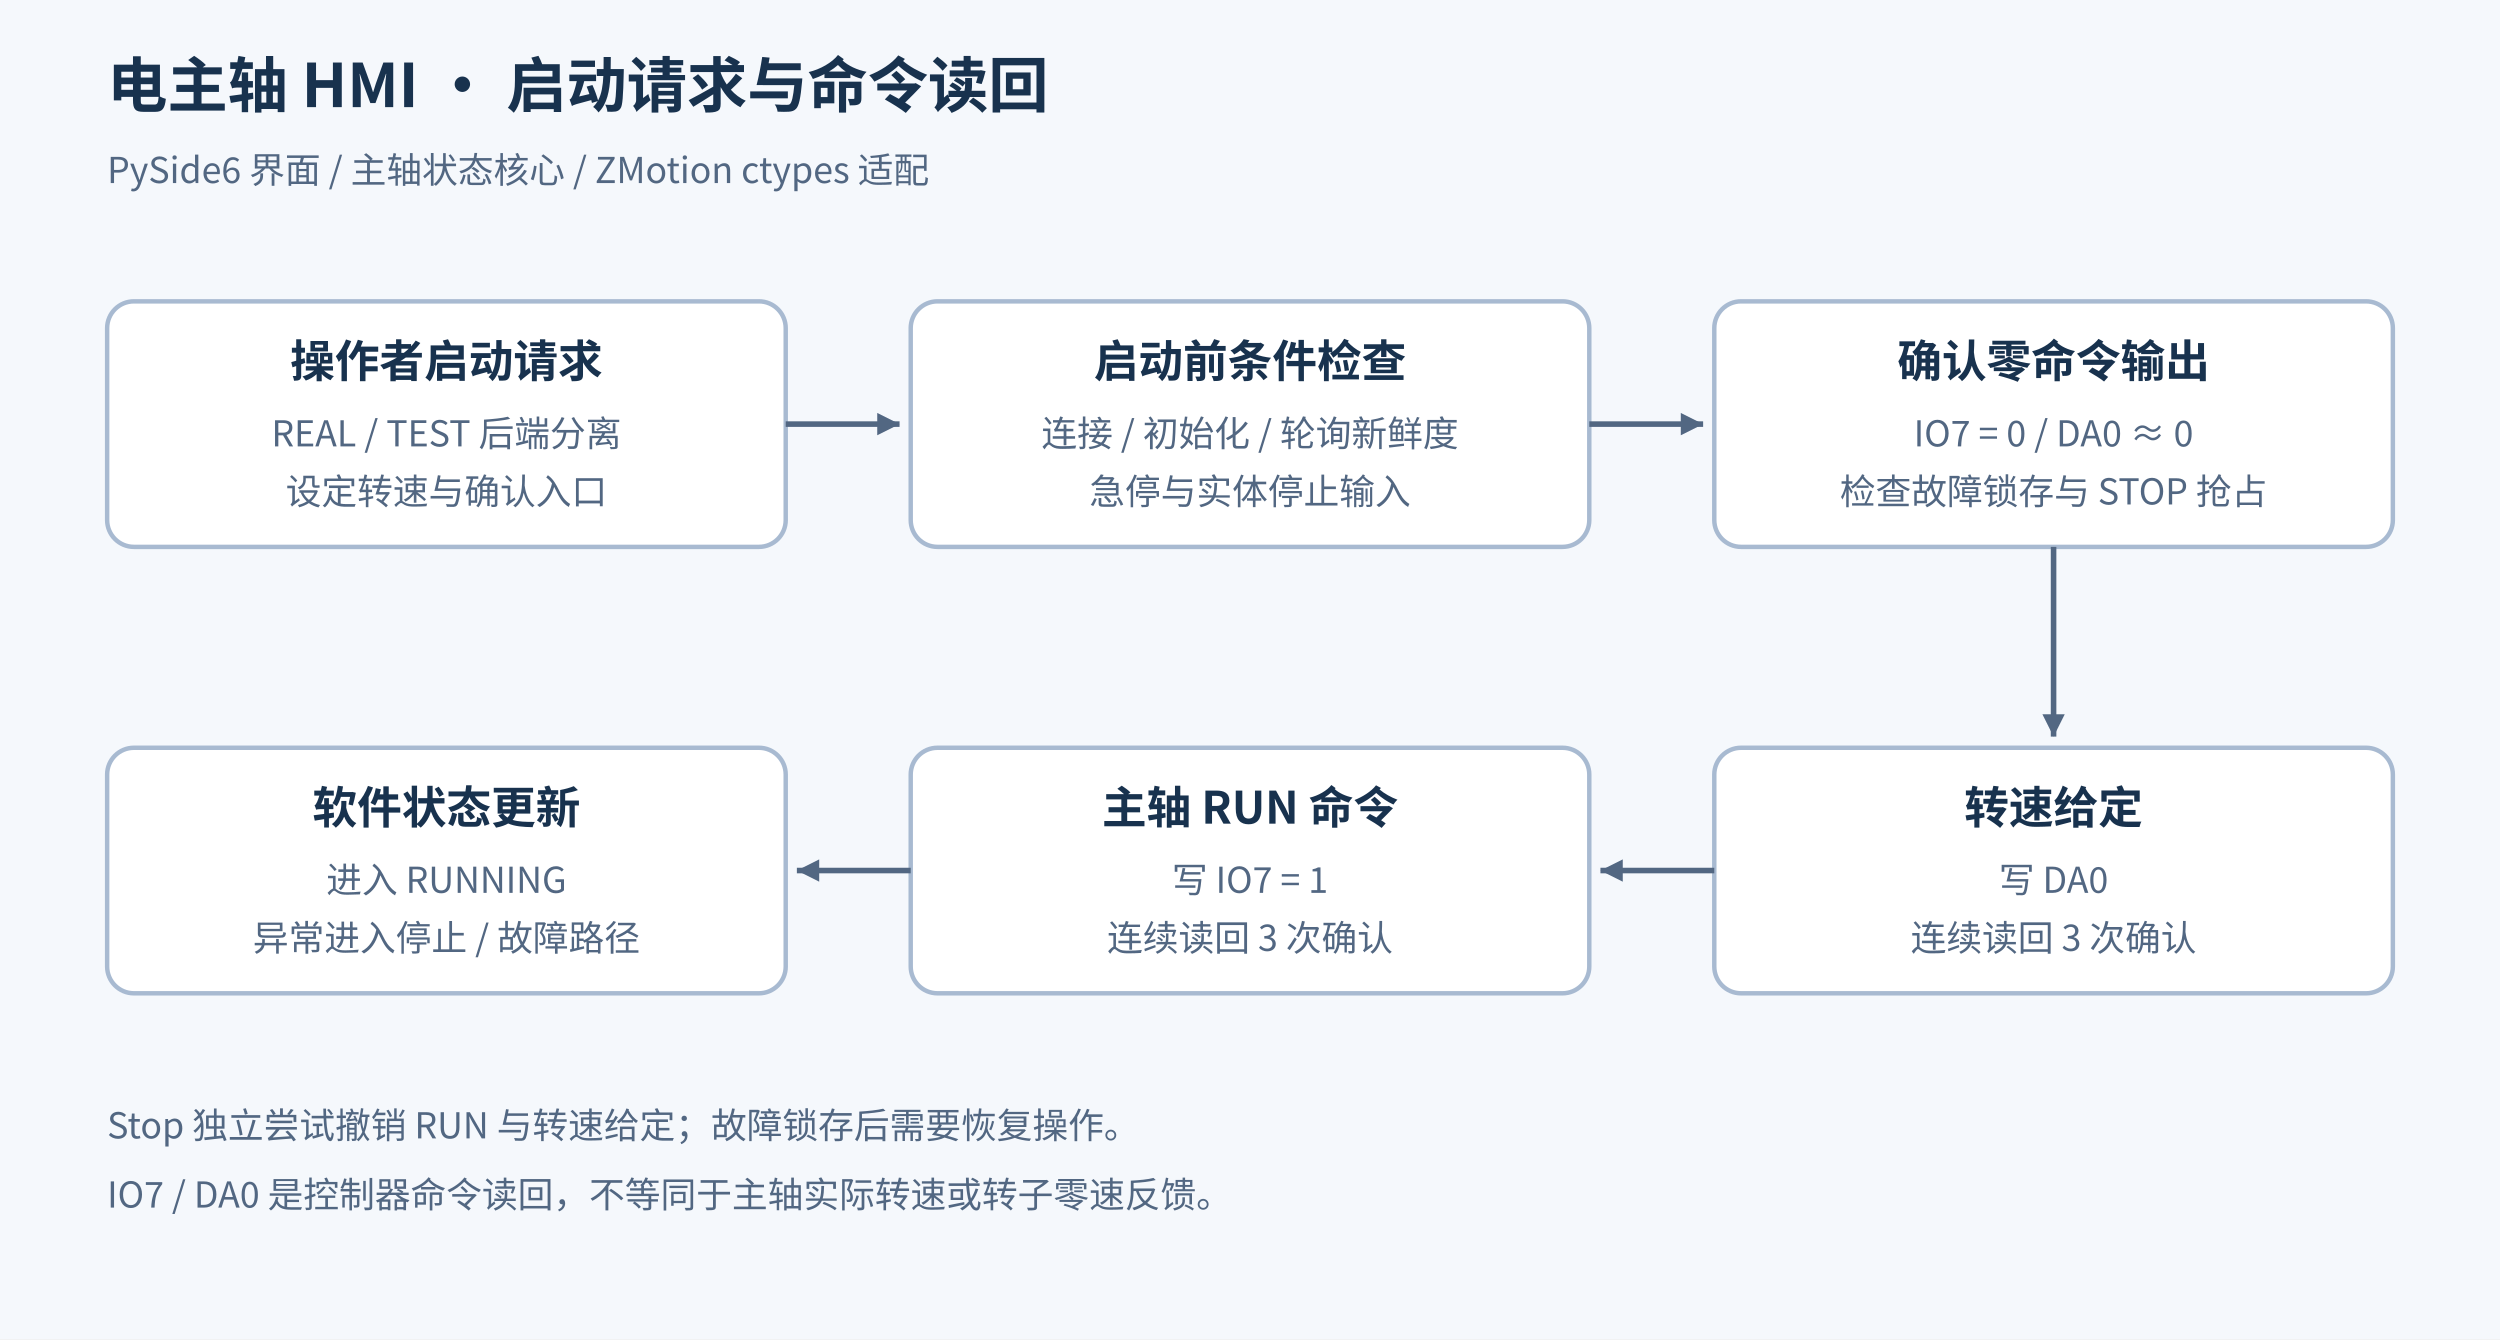
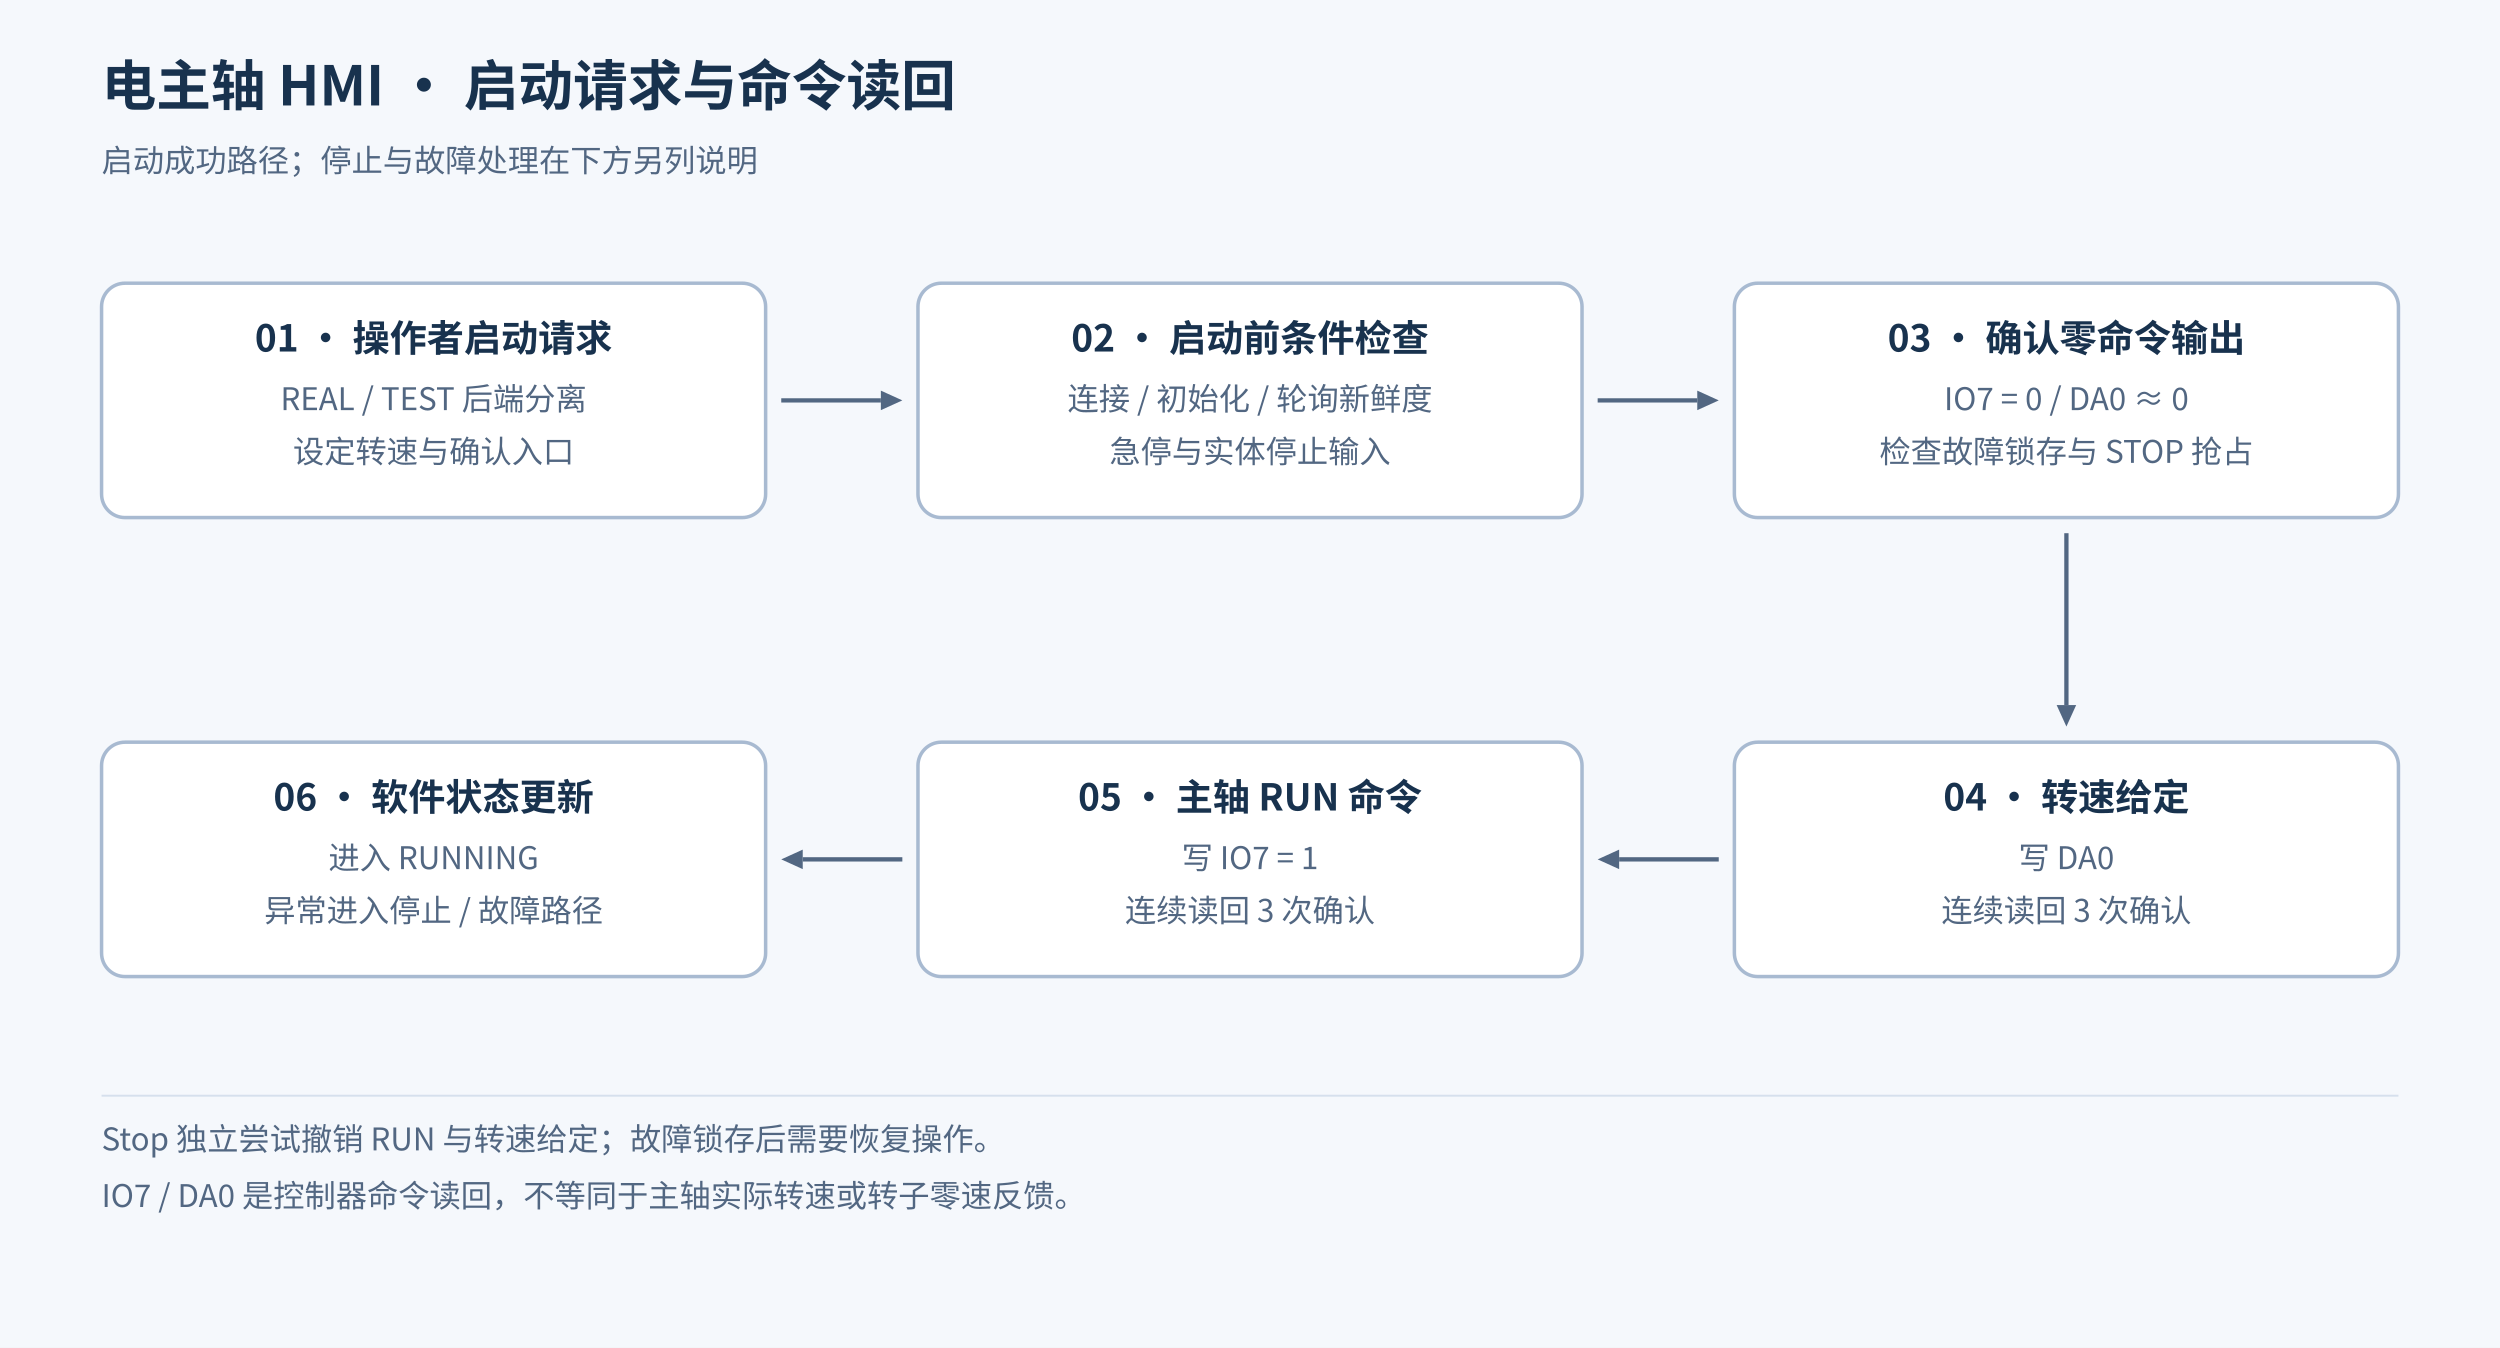
- <svg xmlns="http://www.w3.org/2000/svg" width="1120" height="600" viewBox="0 0 1120 600">
-   <rect width="1120" height="600" fill="#f5f8fc" />
-   <text x="48" y="48" font-family="Microsoft YaHei, Noto Sans CJK SC, sans-serif" font-size="27" text-anchor="start" fill="#18324e" font-weight="700">电主轴 HMI · 启动请求与命令读回</text>
-   <text x="48" y="82" font-family="Microsoft YaHei, Noto Sans CJK SC, sans-serif" font-size="16" text-anchor="start" fill="#526782" font-weight="400">PySide6 界面 / 主轴状态核心 / ZMotion ctypes 适配</text>
-   <rect x="48" y="135" width="304" height="110" rx="12" fill="white" stroke="#a8bad1" stroke-width="2" />
-   <text x="200.0" y="169" font-family="Microsoft YaHei, Noto Sans CJK SC, sans-serif" font-size="20" text-anchor="middle" fill="#18324e" font-weight="700">操作者启动请求</text>
-   <text x="200.0" y="200" font-family="Microsoft YaHei, Noto Sans CJK SC, sans-serif" font-size="16" text-anchor="middle" fill="#526782" font-weight="400">REAL / TEST 后端分离</text>
-   <text x="200.0" y="226" font-family="Microsoft YaHei, Noto Sans CJK SC, sans-serif" font-size="16" text-anchor="middle" fill="#526782" font-weight="400">设定转速与确认入口</text>
-   <rect x="408" y="135" width="304" height="110" rx="12" fill="white" stroke="#a8bad1" stroke-width="2" />
-   <text x="560.0" y="169" font-family="Microsoft YaHei, Noto Sans CJK SC, sans-serif" font-size="20" text-anchor="middle" fill="#18324e" font-weight="700">启动前条件检查</text>
-   <text x="560.0" y="200" font-family="Microsoft YaHei, Noto Sans CJK SC, sans-serif" font-size="16" text-anchor="middle" fill="#526782" font-weight="400">连接 / 初始化 / 轮询新鲜度</text>
-   <text x="560.0" y="226" font-family="Microsoft YaHei, Noto Sans CJK SC, sans-serif" font-size="16" text-anchor="middle" fill="#526782" font-weight="400">急停与实体停止输入</text>
-   <rect x="768" y="135" width="304" height="110" rx="12" fill="white" stroke="#a8bad1" stroke-width="2" />
-   <text x="920.0" y="169" font-family="Microsoft YaHei, Noto Sans CJK SC, sans-serif" font-size="20" text-anchor="middle" fill="#18324e" font-weight="700">确认零命令输出</text>
-   <text x="920.0" y="200" font-family="Microsoft YaHei, Noto Sans CJK SC, sans-serif" font-size="16" text-anchor="middle" fill="#526782" font-weight="400">IO7 = 0 / DA0 ≈ 0</text>
-   <text x="920.0" y="226" font-family="Microsoft YaHei, Noto Sans CJK SC, sans-serif" font-size="16" text-anchor="middle" fill="#526782" font-weight="400">检查故障锁存与 STOP 抢占</text>
-   <rect x="768" y="335" width="304" height="110" rx="12" fill="white" stroke="#a8bad1" stroke-width="2" />
-   <text x="920.0" y="369" font-family="Microsoft YaHei, Noto Sans CJK SC, sans-serif" font-size="20" text-anchor="middle" fill="#18324e" font-weight="700">转速给定</text>
-   <text x="920.0" y="400" font-family="Microsoft YaHei, Noto Sans CJK SC, sans-serif" font-size="16" text-anchor="middle" fill="#526782" font-weight="400">写 DA0</text>
-   <text x="920.0" y="426" font-family="Microsoft YaHei, Noto Sans CJK SC, sans-serif" font-size="16" text-anchor="middle" fill="#526782" font-weight="400">连续读回 3 次确认</text>
-   <rect x="408" y="335" width="304" height="110" rx="12" fill="white" stroke="#a8bad1" stroke-width="2" />
-   <text x="560.0" y="369" font-family="Microsoft YaHei, Noto Sans CJK SC, sans-serif" font-size="20" text-anchor="middle" fill="#18324e" font-weight="700">主轴 RUN 命令</text>
-   <text x="560.0" y="400" font-family="Microsoft YaHei, Noto Sans CJK SC, sans-serif" font-size="16" text-anchor="middle" fill="#526782" font-weight="400">写 IO7 = 1</text>
-   <text x="560.0" y="426" font-family="Microsoft YaHei, Noto Sans CJK SC, sans-serif" font-size="16" text-anchor="middle" fill="#526782" font-weight="400">连续读回 3 次确认</text>
-   <rect x="48" y="335" width="304" height="110" rx="12" fill="white" stroke="#a8bad1" stroke-width="2" />
-   <text x="200.0" y="369" font-family="Microsoft YaHei, Noto Sans CJK SC, sans-serif" font-size="20" text-anchor="middle" fill="#18324e" font-weight="700">软件状态更新</text>
-   <text x="200.0" y="400" font-family="Microsoft YaHei, Noto Sans CJK SC, sans-serif" font-size="16" text-anchor="middle" fill="#526782" font-weight="400">进入 RUNNING</text>
-   <text x="200.0" y="426" font-family="Microsoft YaHei, Noto Sans CJK SC, sans-serif" font-size="16" text-anchor="middle" fill="#526782" font-weight="400">异常进入停止 / 故障路径</text>
-   <polyline points="352,190 403,190" fill="none" stroke="#526782" stroke-width="2.5" />
-   <polygon points="403,190 393,185 393,195" fill="#526782" />
-   <polyline points="712,190 763,190" fill="none" stroke="#526782" stroke-width="2.5" />
-   <polygon points="763,190 753,185 753,195" fill="#526782" />
-   <polyline points="920,245 920,330" fill="none" stroke="#526782" stroke-width="2.5" />
-   <polygon points="920,330 915,320 925,320" fill="#526782" />
-   <polyline points="768,390 717,390" fill="none" stroke="#526782" stroke-width="2.5" />
-   <polygon points="717,390 727,385 727,395" fill="#526782" />
-   <polyline points="408,390 357,390" fill="none" stroke="#526782" stroke-width="2.5" />
-   <polygon points="357,390 367,385 367,395" fill="#526782" />
-   <text x="48" y="510" font-family="Microsoft YaHei, Noto Sans CJK SC, sans-serif" font-size="16" text-anchor="start" fill="#526782" font-weight="400">Stop 独立尝试撤销 RUN 与转速给定；故障锁存后需要恢复操作。</text>
-   <text x="48" y="541" font-family="Microsoft YaHei, Noto Sans CJK SC, sans-serif" font-size="16" text-anchor="start" fill="#526782" font-weight="400">IO7 / DA0 是控制器命令读回，不等同于主轴实际转速或转子零速反馈。</text>
+ <svg xmlns="http://www.w3.org/2000/svg" width="1280" height="690" viewBox="0 0 1280 690" role="img" aria-label="电主轴 HMI · 启动请求与命令读回">
+   <rect width="1280" height="690" fill="#f5f8fc" />
+   <text x="52" y="54" font-family="Microsoft YaHei, Noto Sans CJK SC, sans-serif" font-size="28" text-anchor="start" fill="#18324e" font-weight="700">电主轴 HMI · 启动请求与命令读回</text>
+   <text x="52" y="88" font-family="Microsoft YaHei, Noto Sans CJK SC, sans-serif" font-size="16" text-anchor="start" fill="#526782" font-weight="400">启动成功路径；停止与故障处理在下方另列说明</text>
+   <g data-node="1">
+     <rect x="52" y="145" width="340" height="120" rx="12" fill="white" stroke="#a8bad1" stroke-width="1.8" />
+     <text x="222.0" y="180" font-family="Microsoft YaHei, Noto Sans CJK SC, sans-serif" font-size="19" text-anchor="middle" fill="#18324e" font-weight="700">01 · 操作者启动请求</text>
+     <text x="222.0" y="210" font-family="Microsoft YaHei, Noto Sans CJK SC, sans-serif" font-size="16" text-anchor="middle" fill="#526782" font-weight="400">REAL / TEST 后端分离</text>
+     <text x="222.0" y="237" font-family="Microsoft YaHei, Noto Sans CJK SC, sans-serif" font-size="16" text-anchor="middle" fill="#526782" font-weight="400">设定转速与确认入口</text>
+   </g>
+   <g data-node="2">
+     <rect x="470" y="145" width="340" height="120" rx="12" fill="white" stroke="#a8bad1" stroke-width="1.8" />
+     <text x="640.0" y="180" font-family="Microsoft YaHei, Noto Sans CJK SC, sans-serif" font-size="19" text-anchor="middle" fill="#18324e" font-weight="700">02 · 启动前条件检查</text>
+     <text x="640.0" y="210" font-family="Microsoft YaHei, Noto Sans CJK SC, sans-serif" font-size="16" text-anchor="middle" fill="#526782" font-weight="400">连接 / 初始化 / 轮询新鲜度</text>
+     <text x="640.0" y="237" font-family="Microsoft YaHei, Noto Sans CJK SC, sans-serif" font-size="16" text-anchor="middle" fill="#526782" font-weight="400">急停与实体停止输入</text>
+   </g>
+   <g data-node="3">
+     <rect x="888" y="145" width="340" height="120" rx="12" fill="white" stroke="#a8bad1" stroke-width="1.8" />
+     <text x="1058.0" y="180" font-family="Microsoft YaHei, Noto Sans CJK SC, sans-serif" font-size="19" text-anchor="middle" fill="#18324e" font-weight="700">03 · 确认零命令输出</text>
+     <text x="1058.0" y="210" font-family="Microsoft YaHei, Noto Sans CJK SC, sans-serif" font-size="16" text-anchor="middle" fill="#526782" font-weight="400">IO7 = 0 / DA0 ≈ 0</text>
+     <text x="1058.0" y="237" font-family="Microsoft YaHei, Noto Sans CJK SC, sans-serif" font-size="16" text-anchor="middle" fill="#526782" font-weight="400">检查故障锁存与 STOP 抢占</text>
+   </g>
+   <g data-node="4">
+     <rect x="888" y="380" width="340" height="120" rx="12" fill="white" stroke="#a8bad1" stroke-width="1.8" />
+     <text x="1058.0" y="415" font-family="Microsoft YaHei, Noto Sans CJK SC, sans-serif" font-size="19" text-anchor="middle" fill="#18324e" font-weight="700">04 · 转速给定</text>
+     <text x="1058.0" y="445" font-family="Microsoft YaHei, Noto Sans CJK SC, sans-serif" font-size="16" text-anchor="middle" fill="#526782" font-weight="400">写 DA0</text>
+     <text x="1058.0" y="472" font-family="Microsoft YaHei, Noto Sans CJK SC, sans-serif" font-size="16" text-anchor="middle" fill="#526782" font-weight="400">连续读回 3 次确认</text>
+   </g>
+   <g data-node="5">
+     <rect x="470" y="380" width="340" height="120" rx="12" fill="white" stroke="#a8bad1" stroke-width="1.8" />
+     <text x="640.0" y="415" font-family="Microsoft YaHei, Noto Sans CJK SC, sans-serif" font-size="19" text-anchor="middle" fill="#18324e" font-weight="700">05 · 主轴 RUN 命令</text>
+     <text x="640.0" y="445" font-family="Microsoft YaHei, Noto Sans CJK SC, sans-serif" font-size="16" text-anchor="middle" fill="#526782" font-weight="400">写 IO7 = 1</text>
+     <text x="640.0" y="472" font-family="Microsoft YaHei, Noto Sans CJK SC, sans-serif" font-size="16" text-anchor="middle" fill="#526782" font-weight="400">连续读回 3 次确认</text>
+   </g>
+   <g data-node="6">
+     <rect x="52" y="380" width="340" height="120" rx="12" fill="white" stroke="#a8bad1" stroke-width="1.8" />
+     <text x="222.0" y="415" font-family="Microsoft YaHei, Noto Sans CJK SC, sans-serif" font-size="19" text-anchor="middle" fill="#18324e" font-weight="700">06 · 软件状态更新</text>
+     <text x="222.0" y="445" font-family="Microsoft YaHei, Noto Sans CJK SC, sans-serif" font-size="16" text-anchor="middle" fill="#526782" font-weight="400">进入 RUNNING</text>
+     <text x="222.0" y="472" font-family="Microsoft YaHei, Noto Sans CJK SC, sans-serif" font-size="16" text-anchor="middle" fill="#526782" font-weight="400">异常进入停止 / 故障路径</text>
+   </g>
+   <g data-edge="1-2">
+     <polyline points="400,205 451.0,205.0" fill="none" stroke="#526782" stroke-width="2.2" stroke-linejoin="round" />
+     <polygon points="462,205 451,200 451,210" fill="#526782" />
+   </g>
+   <g data-edge="2-3">
+     <polyline points="818,205 869.0,205.0" fill="none" stroke="#526782" stroke-width="2.2" stroke-linejoin="round" />
+     <polygon points="880,205 869,200 869,210" fill="#526782" />
+   </g>
+   <g data-edge="3-4">
+     <polyline points="1058,273 1058.0,361.0" fill="none" stroke="#526782" stroke-width="2.2" stroke-linejoin="round" />
+     <polygon points="1058,372 1053,361 1063,361" fill="#526782" />
+   </g>
+   <g data-edge="4-5">
+     <polyline points="880,440 829.0,440.0" fill="none" stroke="#526782" stroke-width="2.2" stroke-linejoin="round" />
+     <polygon points="818,440 829,435 829,445" fill="#526782" />
+   </g>
+   <g data-edge="5-6">
+     <polyline points="462,440 411.0,440.0" fill="none" stroke="#526782" stroke-width="2.2" stroke-linejoin="round" />
+     <polygon points="400,440 411,435 411,445" fill="#526782" />
+   </g>
+   <path d="M52 561 H1228" fill="none" stroke="#d6e0ed" />
+   <text x="52" y="589" font-family="Microsoft YaHei, Noto Sans CJK SC, sans-serif" font-size="16" text-anchor="start" fill="#526782" font-weight="400">Stop 独立尝试撤销 RUN 与转速给定；故障锁存后需要恢复操作。</text>
+   <text x="52" y="618" font-family="Microsoft YaHei, Noto Sans CJK SC, sans-serif" font-size="16" text-anchor="start" fill="#526782" font-weight="400">IO7 / DA0 是控制器命令读回，不等同于主轴实际转速或转子零速反馈。</text>
</svg>
